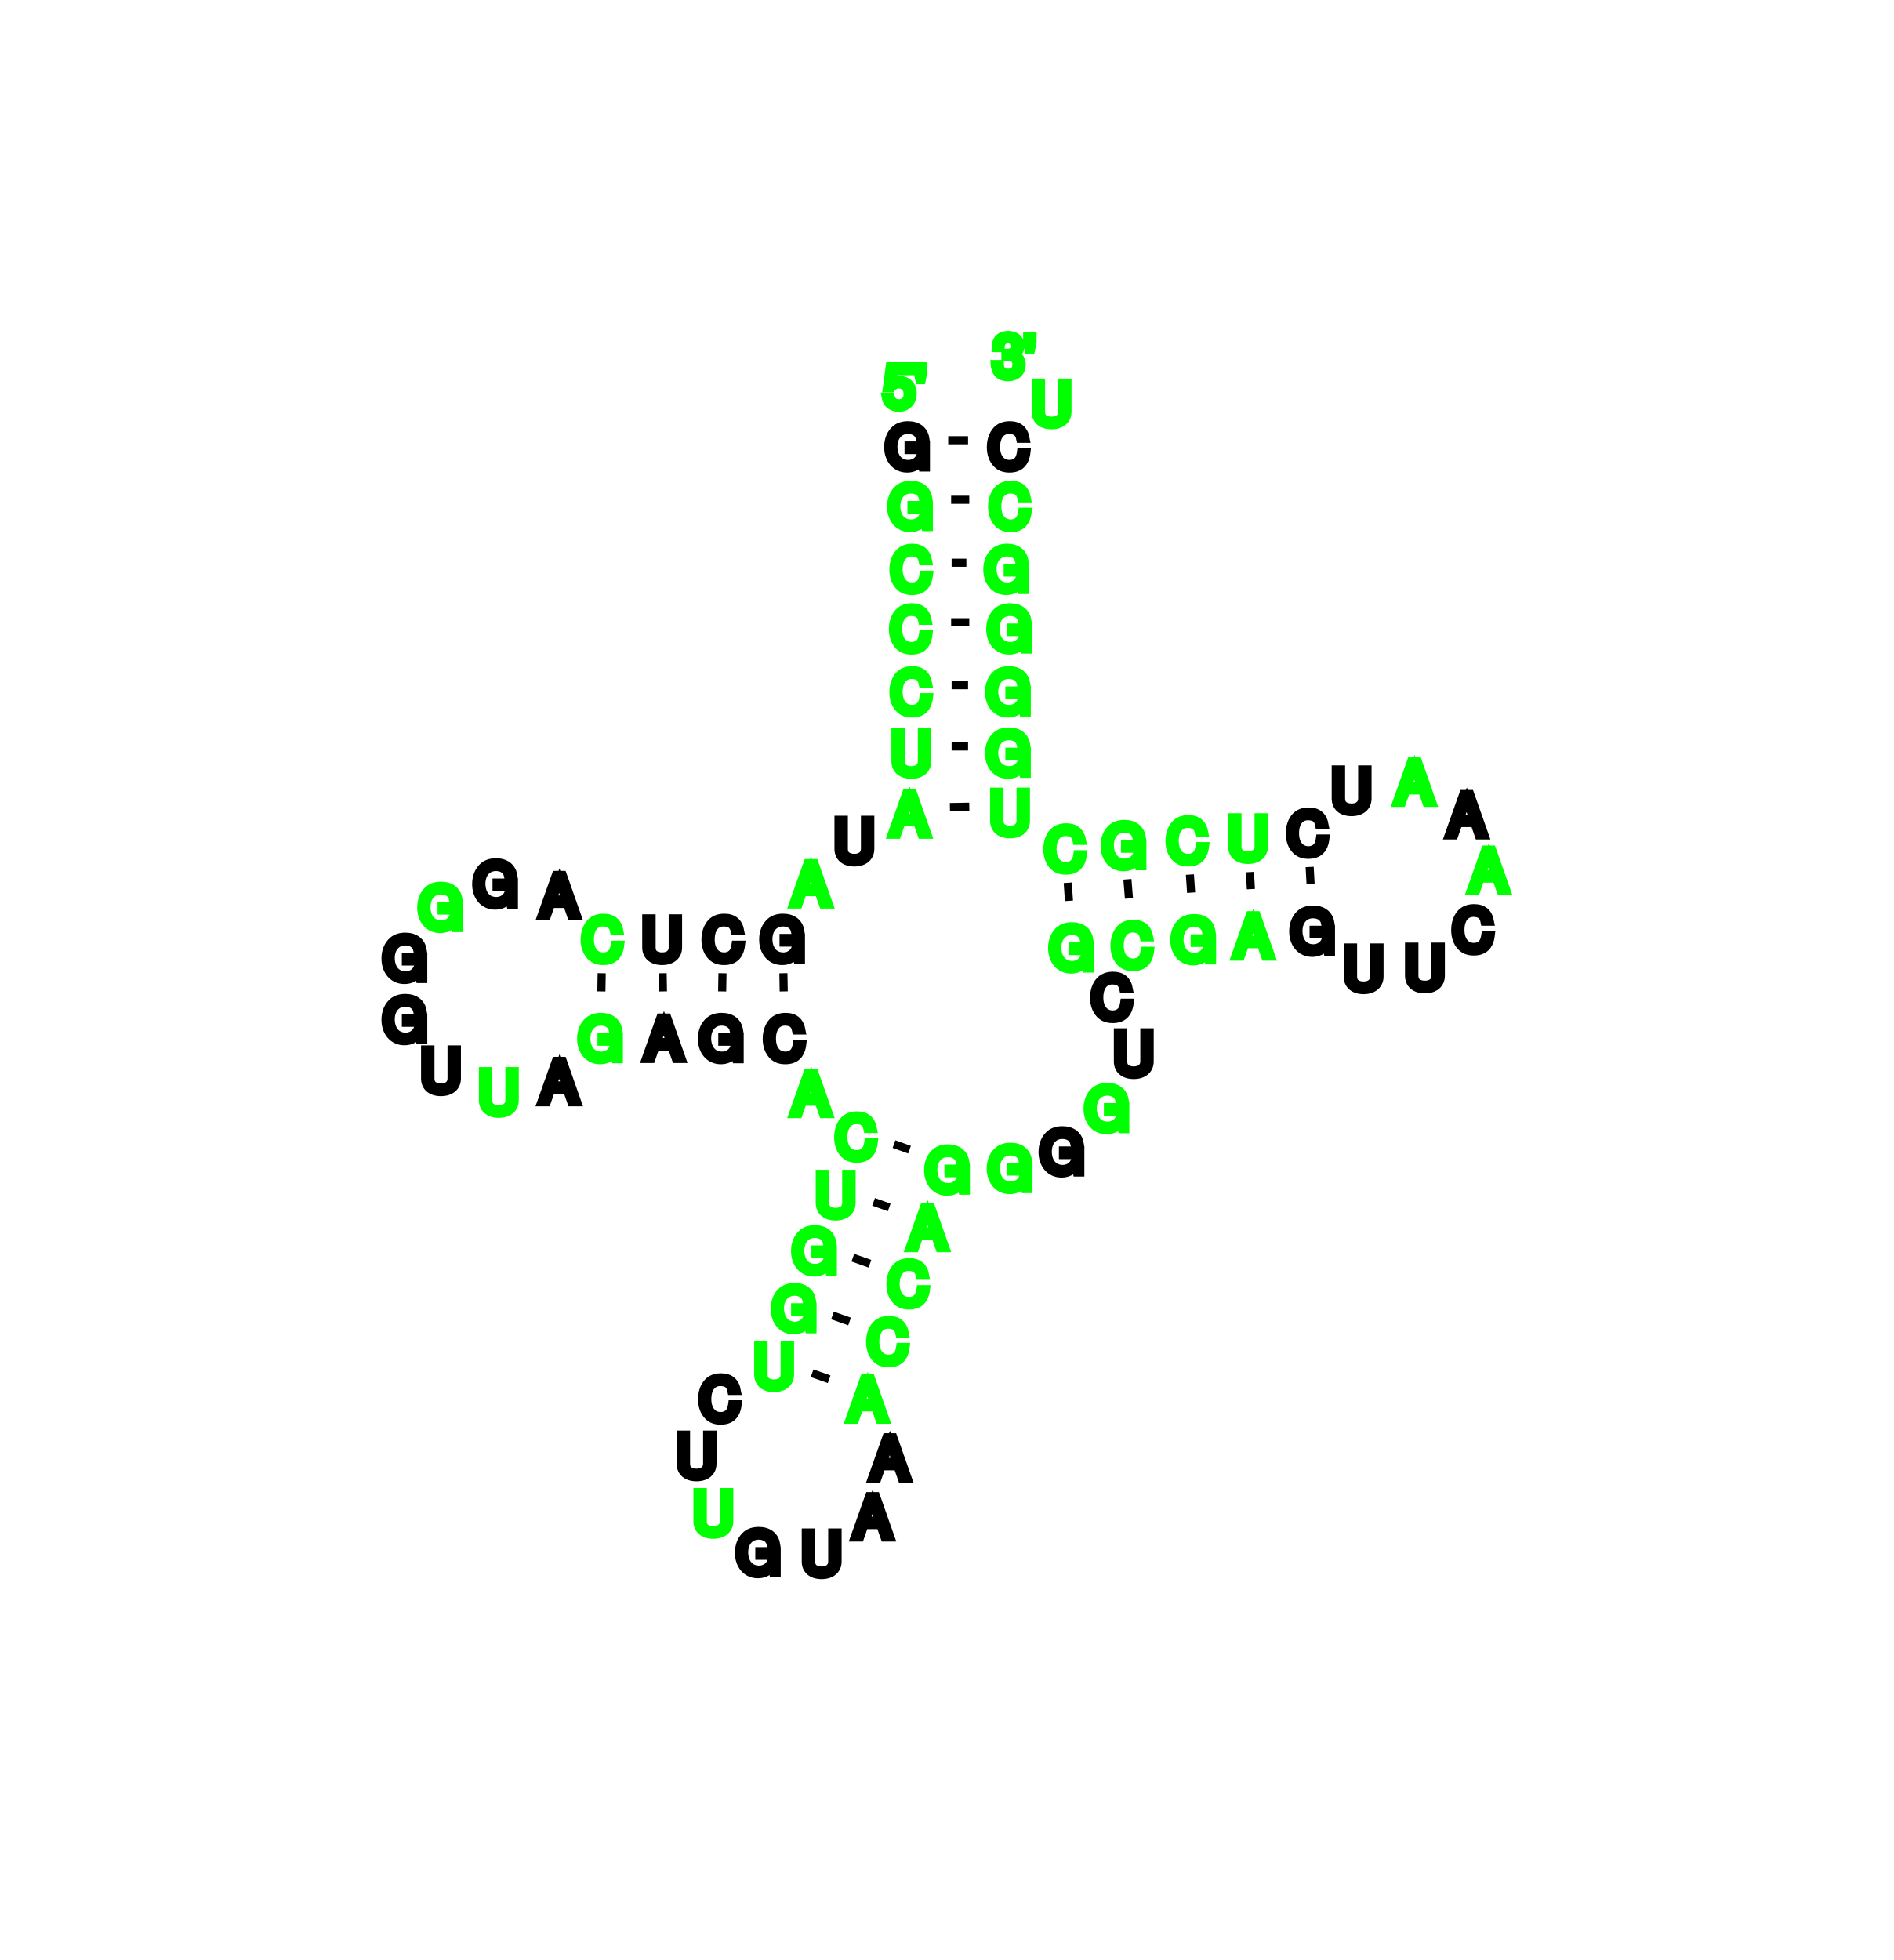
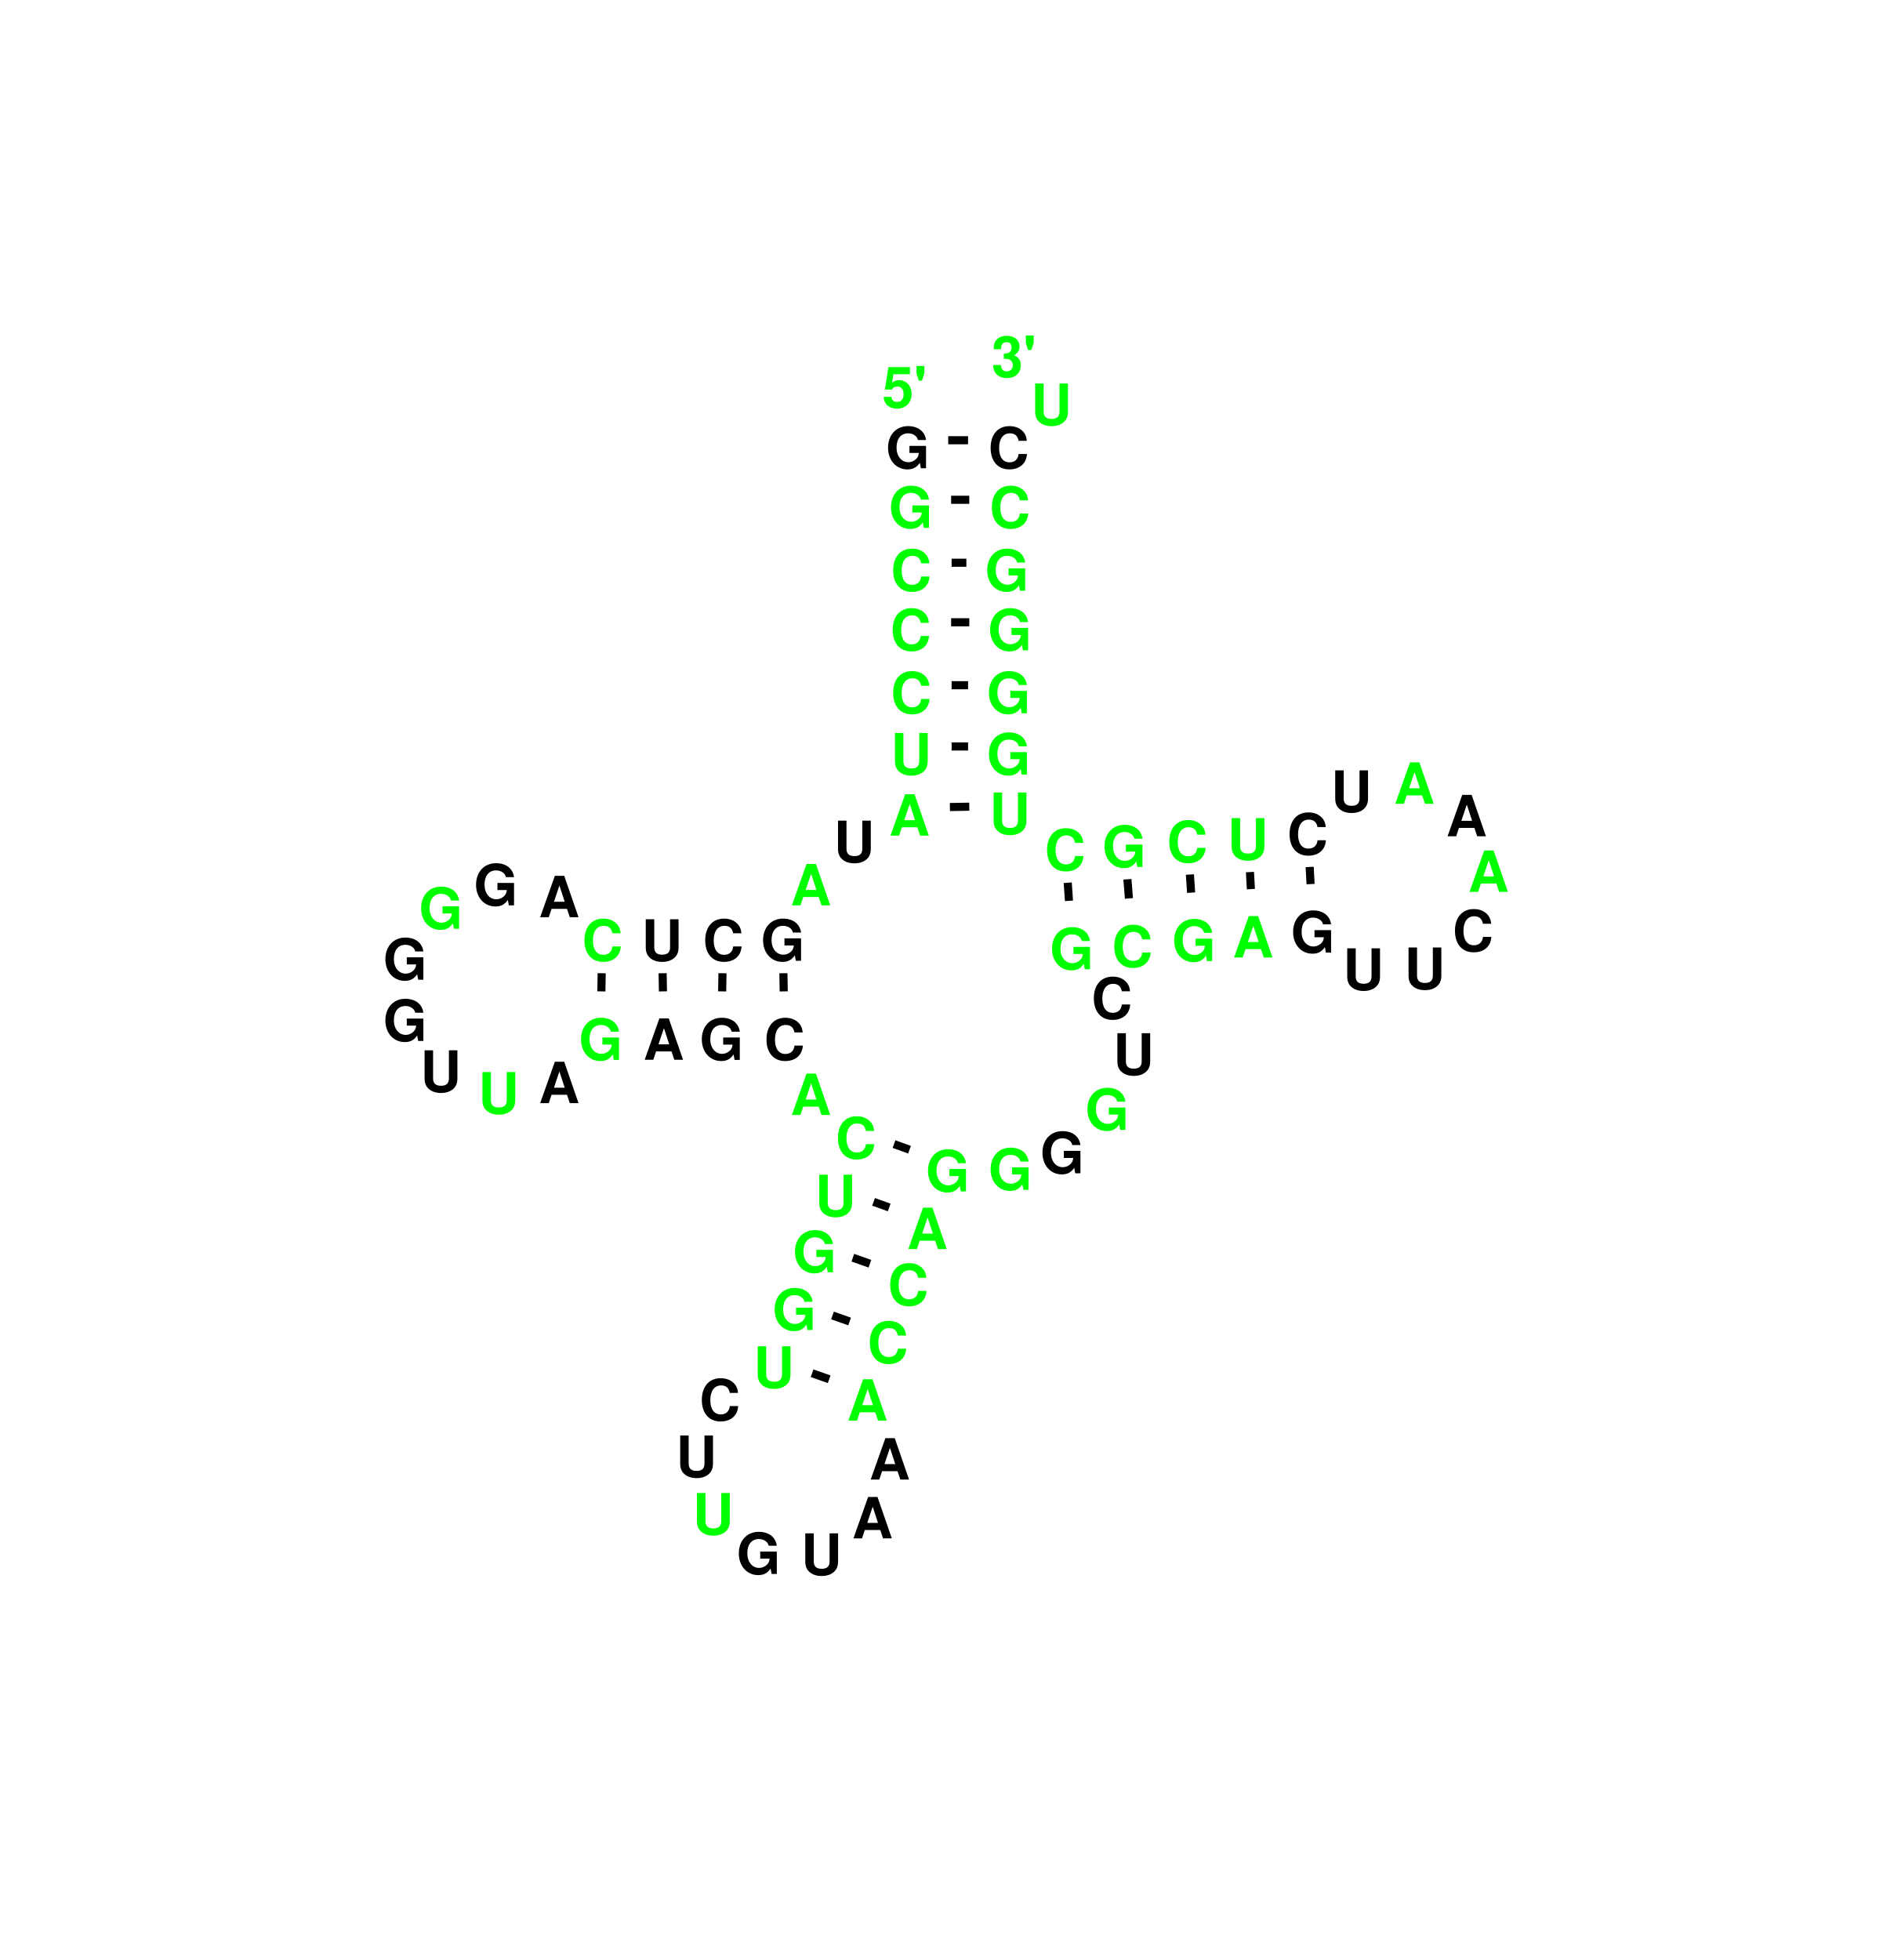
- <svg xmlns="http://www.w3.org/2000/svg" width="233.74" height="241.929" style="font-size: 7px; stroke: none; font-family: Helvetica; ">
+ <svg xmlns="http://www.w3.org/2000/svg" width="233.74" height="241.929" style="font-size: 7px; font-weight: bold; font-family: Helvetica; ">
  <g>
    <style type="text/css">


- text.red {stroke: rgb(255, 0, 0); }
- text.green {stroke: rgb(0, 255, 0); }
- text.blue {stroke: rgb(0, 0, 255); }
- text.black {stroke: rgb(0, 0, 0); }
- text.gray {stroke: rgb(204, 204, 204); }
- text.brown {stroke: rgb(211.65, 104.55, 30.6); }
- text {stroke: rgb(0, 0, 0); fill: none; text-anchor: middle; dominant-baseline: middle; }
+ text.red {fill: rgb(255, 0, 0); }
+ text.green {fill: rgb(0, 255, 0); }
+ text.blue {fill: rgb(0, 0, 255); }
+ text.black {fill: rgb(0, 0, 0); }
+ text.gray {fill: rgb(204, 204, 204); }
+ text.brown {fill: rgb(211.65, 104.55, 30.6); }
+ text {fill: rgb(0, 0, 0); text-anchor: middle; dominant-baseline: middle; }
circle.red {stroke: rgb(255, 0, 0); fill: none; }
circle.green {stroke: rgb(0, 255, 0); fill: none; }
circle.blue {stroke: rgb(0, 0, 255); fill: none; }
circle.black {stroke: rgb(0, 0, 0); fill: none; }
circle.gray {stroke: rgb(204, 204, 204); fill: none; }
circle.brown {stroke: rgb(211.65, 104.55, 30.6); fill: none; }
- circle {stroke: rgb(0, 0, 0); fill: none; }
+ circle {stroke: rgb(0, 0, 0); }
line.red {stroke: rgb(255, 0, 0); }
line.green {stroke: rgb(0, 255, 0); }
line.blue {stroke: rgb(0, 0, 255); }
line.black {stroke: rgb(0, 0, 0); }
line.gray {stroke: rgb(204, 204, 204); }
line.brown {stroke: rgb(211.65, 104.55, 30.6); }
- line {stroke: rgb(0, 0, 0); fill: none; }
+ line {stroke: rgb(0, 0, 0); }
</style>
  </g>
  <g>
    <text x="111.683" y="47.838" class="green">5'</text>
  </g>
  <g>
    <text x="112.05" y="55.34" class="black">G</text>
  </g>
  <g>
    <line x1="117.05" y1="54.34" x2="119.5" y2="54.34" class="black" />
  </g>
  <g>
    <text x="112.41" y="62.69" class="green">G</text>
  </g>
  <g>
    <line x1="117.41" y1="61.69" x2="119.65" y2="61.69" class="black" />
  </g>
  <g>
    <text x="112.47" y="70.46" class="green">C</text>
  </g>
  <g>
    <line x1="117.47" y1="69.46" x2="119.29" y2="69.46" class="black" />
  </g>
  <g>
    <text x="112.41" y="77.809" class="green">C</text>
  </g>
  <g>
    <line x1="117.41" y1="76.809" x2="119.65" y2="76.809" class="black" />
  </g>
  <g>
    <text x="112.47" y="85.579" class="green">C</text>
  </g>
  <g>
    <line x1="117.47" y1="84.579" x2="119.5" y2="84.579" class="black" />
  </g>
  <g>
    <text x="112.47" y="93.139" class="green">U</text>
  </g>
  <g>
    <line x1="117.47" y1="92.139" x2="119.5" y2="92.139" class="black" />
  </g>
  <g>
    <text x="112.26" y="100.699" class="green">A</text>
  </g>
  <g>
    <line x1="117.259" y1="99.615" x2="119.651" y2="99.574" class="black" />
  </g>
  <g>
    <text x="105.44" y="103.959" class="black">U</text>
  </g>
  <g>
    <text x="100.09" y="109.309" class="green">A</text>
  </g>
  <g>
    <text x="96.62" y="116.129" class="black">G</text>
  </g>
  <g>
    <line x1="96.706" y1="120.129" x2="96.744" y2="122.37" class="black" />
  </g>
  <g>
    <text x="89.27" y="116.129" class="black">C</text>
  </g>
  <g>
    <line x1="89.184" y1="120.129" x2="89.146" y2="122.37" class="black" />
  </g>
  <g>
    <text x="81.71" y="116.129" class="black">U</text>
  </g>
  <g>
    <line x1="81.796" y1="120.129" x2="81.834" y2="122.37" class="black" />
  </g>
  <g>
    <text x="74.36" y="116.129" class="green">C</text>
  </g>
  <g>
    <line x1="74.274" y1="120.129" x2="74.236" y2="122.37" class="black" />
  </g>
  <g>
    <text x="69.02" y="110.769" class="black">A</text>
  </g>
  <g>
    <text x="61.19" y="109.289" class="black">G</text>
  </g>
  <g>
    <text x="54.41" y="112.179" class="green">G</text>
  </g>
  <g>
    <text x="50" y="118.469" class="black">G</text>
  </g>
  <g>
    <text x="50" y="126.029" class="black">G</text>
  </g>
  <g>
    <text x="54.41" y="132.309" class="black">U</text>
  </g>
  <g>
    <text x="61.55" y="134.989" class="green">U</text>
  </g>
  <g>
    <text x="69.02" y="133.719" class="black">A</text>
  </g>
  <g>
    <text x="74.15" y="128.369" class="green">G</text>
  </g>
  <g>
    <text x="81.92" y="128.369" class="black">A</text>
  </g>
  <g>
    <text x="89.06" y="128.369" class="black">G</text>
  </g>
  <g>
    <text x="96.83" y="128.369" class="black">C</text>
  </g>
  <g>
    <text x="100.09" y="135.179" class="green">A</text>
  </g>
  <g>
    <text x="105.65" y="140.529" class="green">C</text>
  </g>
  <g>
    <line x1="110.356" y1="141.22" x2="112.274" y2="141.909" class="black" />
  </g>
  <g>
    <text x="103.13" y="147.659" class="green">U</text>
  </g>
  <g>
    <line x1="107.836" y1="148.349" x2="109.764" y2="149.04" class="black" />
  </g>
  <g>
    <text x="100.56" y="154.579" class="green">G</text>
  </g>
  <g>
    <line x1="105.275" y1="155.243" x2="107.385" y2="155.986" class="black" />
  </g>
  <g>
    <text x="98.05" y="161.709" class="green">G</text>
  </g>
  <g>
    <line x1="102.765" y1="162.373" x2="104.875" y2="163.116" class="black" />
  </g>
  <g>
    <text x="95.53" y="168.839" class="green">U</text>
  </g>
  <g>
    <line x1="100.245" y1="169.503" x2="102.355" y2="170.246" class="black" />
  </g>
  <g>
    <text x="88.85" y="172.859" class="black">C</text>
  </g>
  <g>
    <text x="85.96" y="179.849" class="black">U</text>
  </g>
  <g>
    <text x="88.03" y="186.949" class="green">U</text>
  </g>
  <g>
    <text x="93.63" y="191.819" class="black">G</text>
  </g>
  <g>
    <text x="101.4" y="191.929" class="black">U</text>
  </g>
  <g>
    <text x="107.69" y="187.439" class="black">A</text>
  </g>
  <g>
    <text x="109.82" y="180.179" class="black">A</text>
  </g>
  <g>
    <text x="107.07" y="172.909" class="green">A</text>
  </g>
  <g>
    <text x="109.59" y="165.779" class="green">C</text>
  </g>
  <g>
    <text x="112.1" y="158.649" class="green">C</text>
  </g>
  <g>
    <text x="114.47" y="151.729" class="green">A</text>
  </g>
  <g>
    <text x="116.98" y="144.599" class="green">G</text>
  </g>
  <g>
    <text x="124.71" y="144.399" class="green">G</text>
  </g>
  <g>
    <text x="131.11" y="142.359" class="black">G</text>
  </g>
  <g>
    <text x="136.66" y="137.009" class="green">G</text>
  </g>
  <g>
    <text x="139.93" y="130.199" class="black">U</text>
  </g>
  <g>
    <text x="137.24" y="123.289" class="black">C</text>
  </g>
  <g>
    <text x="132.29" y="117.179" class="green">G</text>
  </g>
  <g>
    <line x1="131.955" y1="111.191" x2="131.805" y2="108.958" class="black" />
  </g>
  <g>
    <text x="139.76" y="116.879" class="green">C</text>
  </g>
  <g>
    <line x1="139.36" y1="110.896" x2="139.17" y2="108.533" class="black" />
  </g>
  <g>
    <text x="147.37" y="116.169" class="green">G</text>
  </g>
  <g>
    <line x1="147.035" y1="110.181" x2="146.885" y2="107.948" class="black" />
  </g>
  <g>
    <text x="154.68" y="115.739" class="green">A</text>
  </g>
  <g>
    <line x1="154.412" y1="109.747" x2="154.298" y2="107.642" class="black" />
  </g>
  <g>
    <text x="162.05" y="115.119" class="black">G</text>
  </g>
  <g>
    <line x1="161.782" y1="109.127" x2="161.668" y2="107.012" class="black" />
  </g>
  <g>
    <text x="168.3" y="119.719" class="black">U</text>
  </g>
  <g>
    <text x="175.87" y="119.619" class="black">U</text>
  </g>
  <g>
    <text x="181.82" y="114.949" class="black">C</text>
  </g>
  <g>
    <text x="183.74" y="107.639" class="green">A</text>
  </g>
  <g>
    <text x="181.03" y="100.779" class="black">A</text>
  </g>
  <g>
    <text x="174.58" y="96.76" class="green">A</text>
  </g>
  <g>
    <text x="166.82" y="97.749" class="black">U</text>
  </g>
  <g>
    <text x="161.4" y="103.019" class="black">C</text>
  </g>
  <g>
    <text x="154.03" y="103.649" class="green">U</text>
  </g>
  <g>
    <text x="146.55" y="103.959" class="green">C</text>
  </g>
  <g>
    <text x="138.77" y="104.549" class="green">G</text>
  </g>
  <g>
    <text x="131.47" y="104.969" class="green">C</text>
  </g>
  <g>
    <text x="124.65" y="100.489" class="green">U</text>
  </g>
  <g>
    <text x="124.5" y="93.139" class="green">G</text>
  </g>
  <g>
    <text x="124.5" y="85.579" class="green">G</text>
  </g>
  <g>
    <text x="124.65" y="77.809" class="green">G</text>
  </g>
  <g>
    <text x="124.29" y="70.46" class="green">G</text>
  </g>
  <g>
    <text x="124.65" y="62.69" class="green">C</text>
  </g>
  <g>
    <text x="124.5" y="55.34" class="black">C</text>
  </g>
  <g>
    <text x="129.782" y="50" class="green">U</text>
  </g>
  <g>
    <text x="125.179" y="44.066" class="green">3'</text>
  </g>
</svg>
